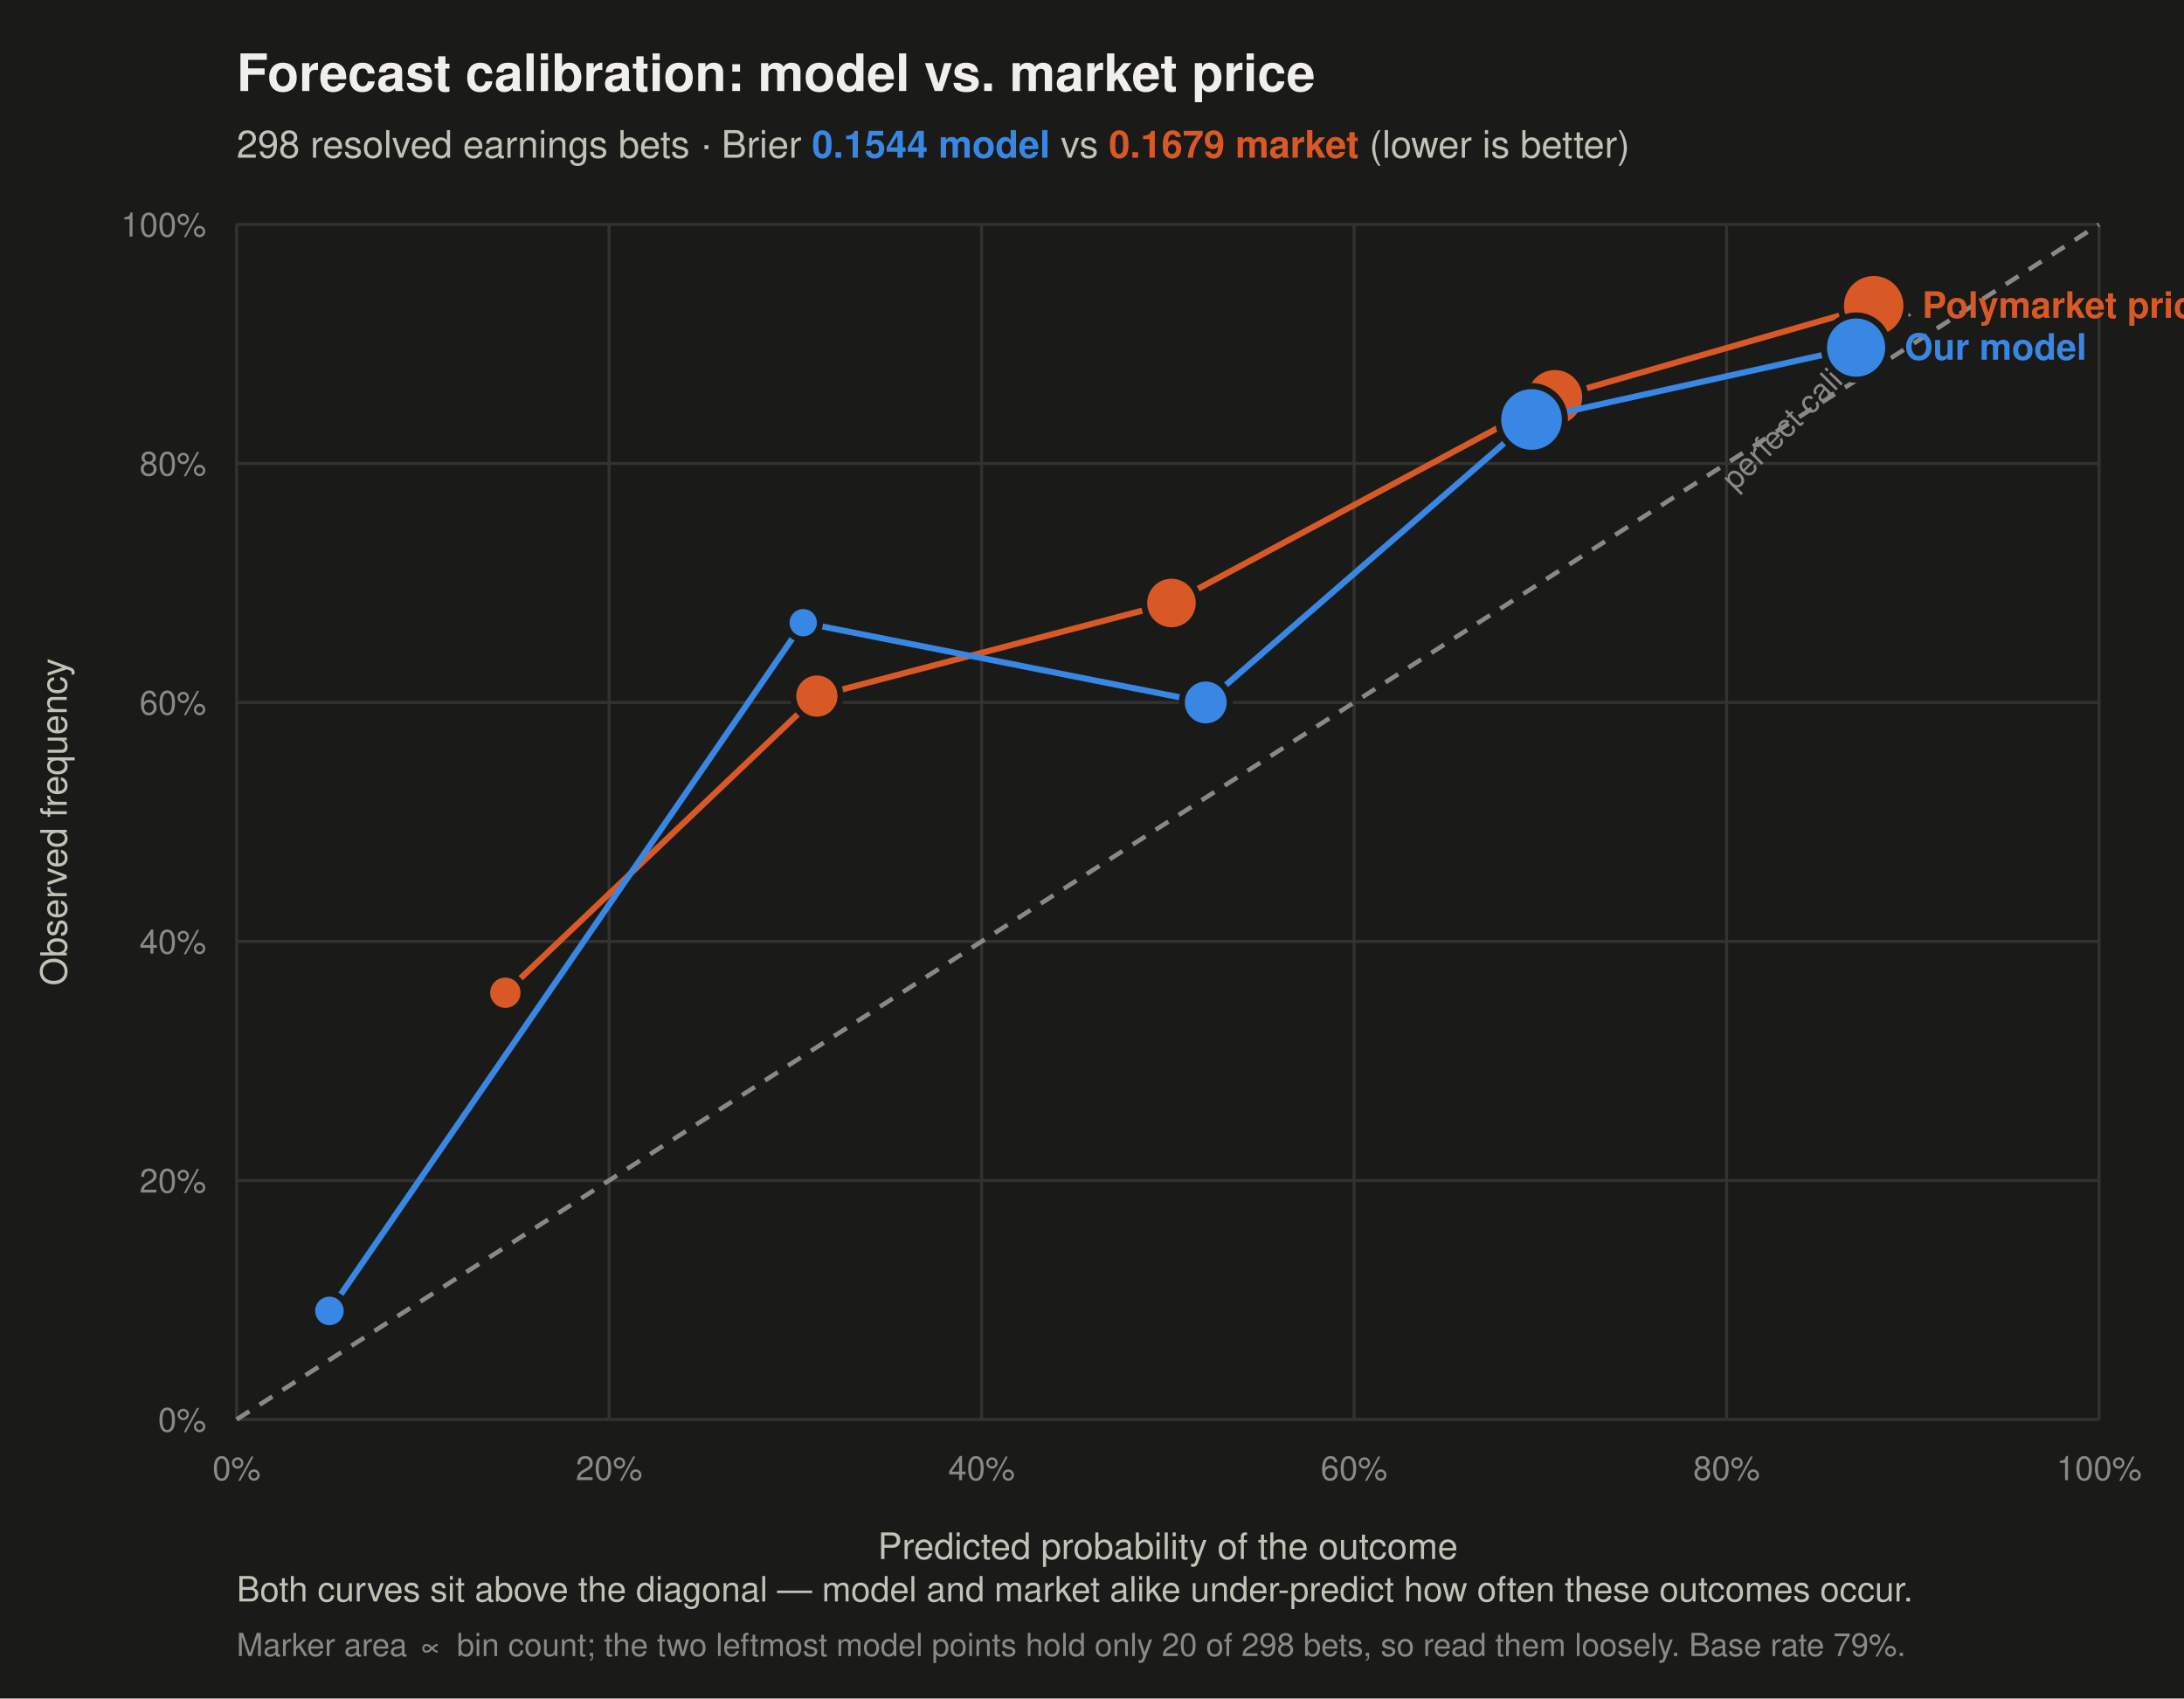
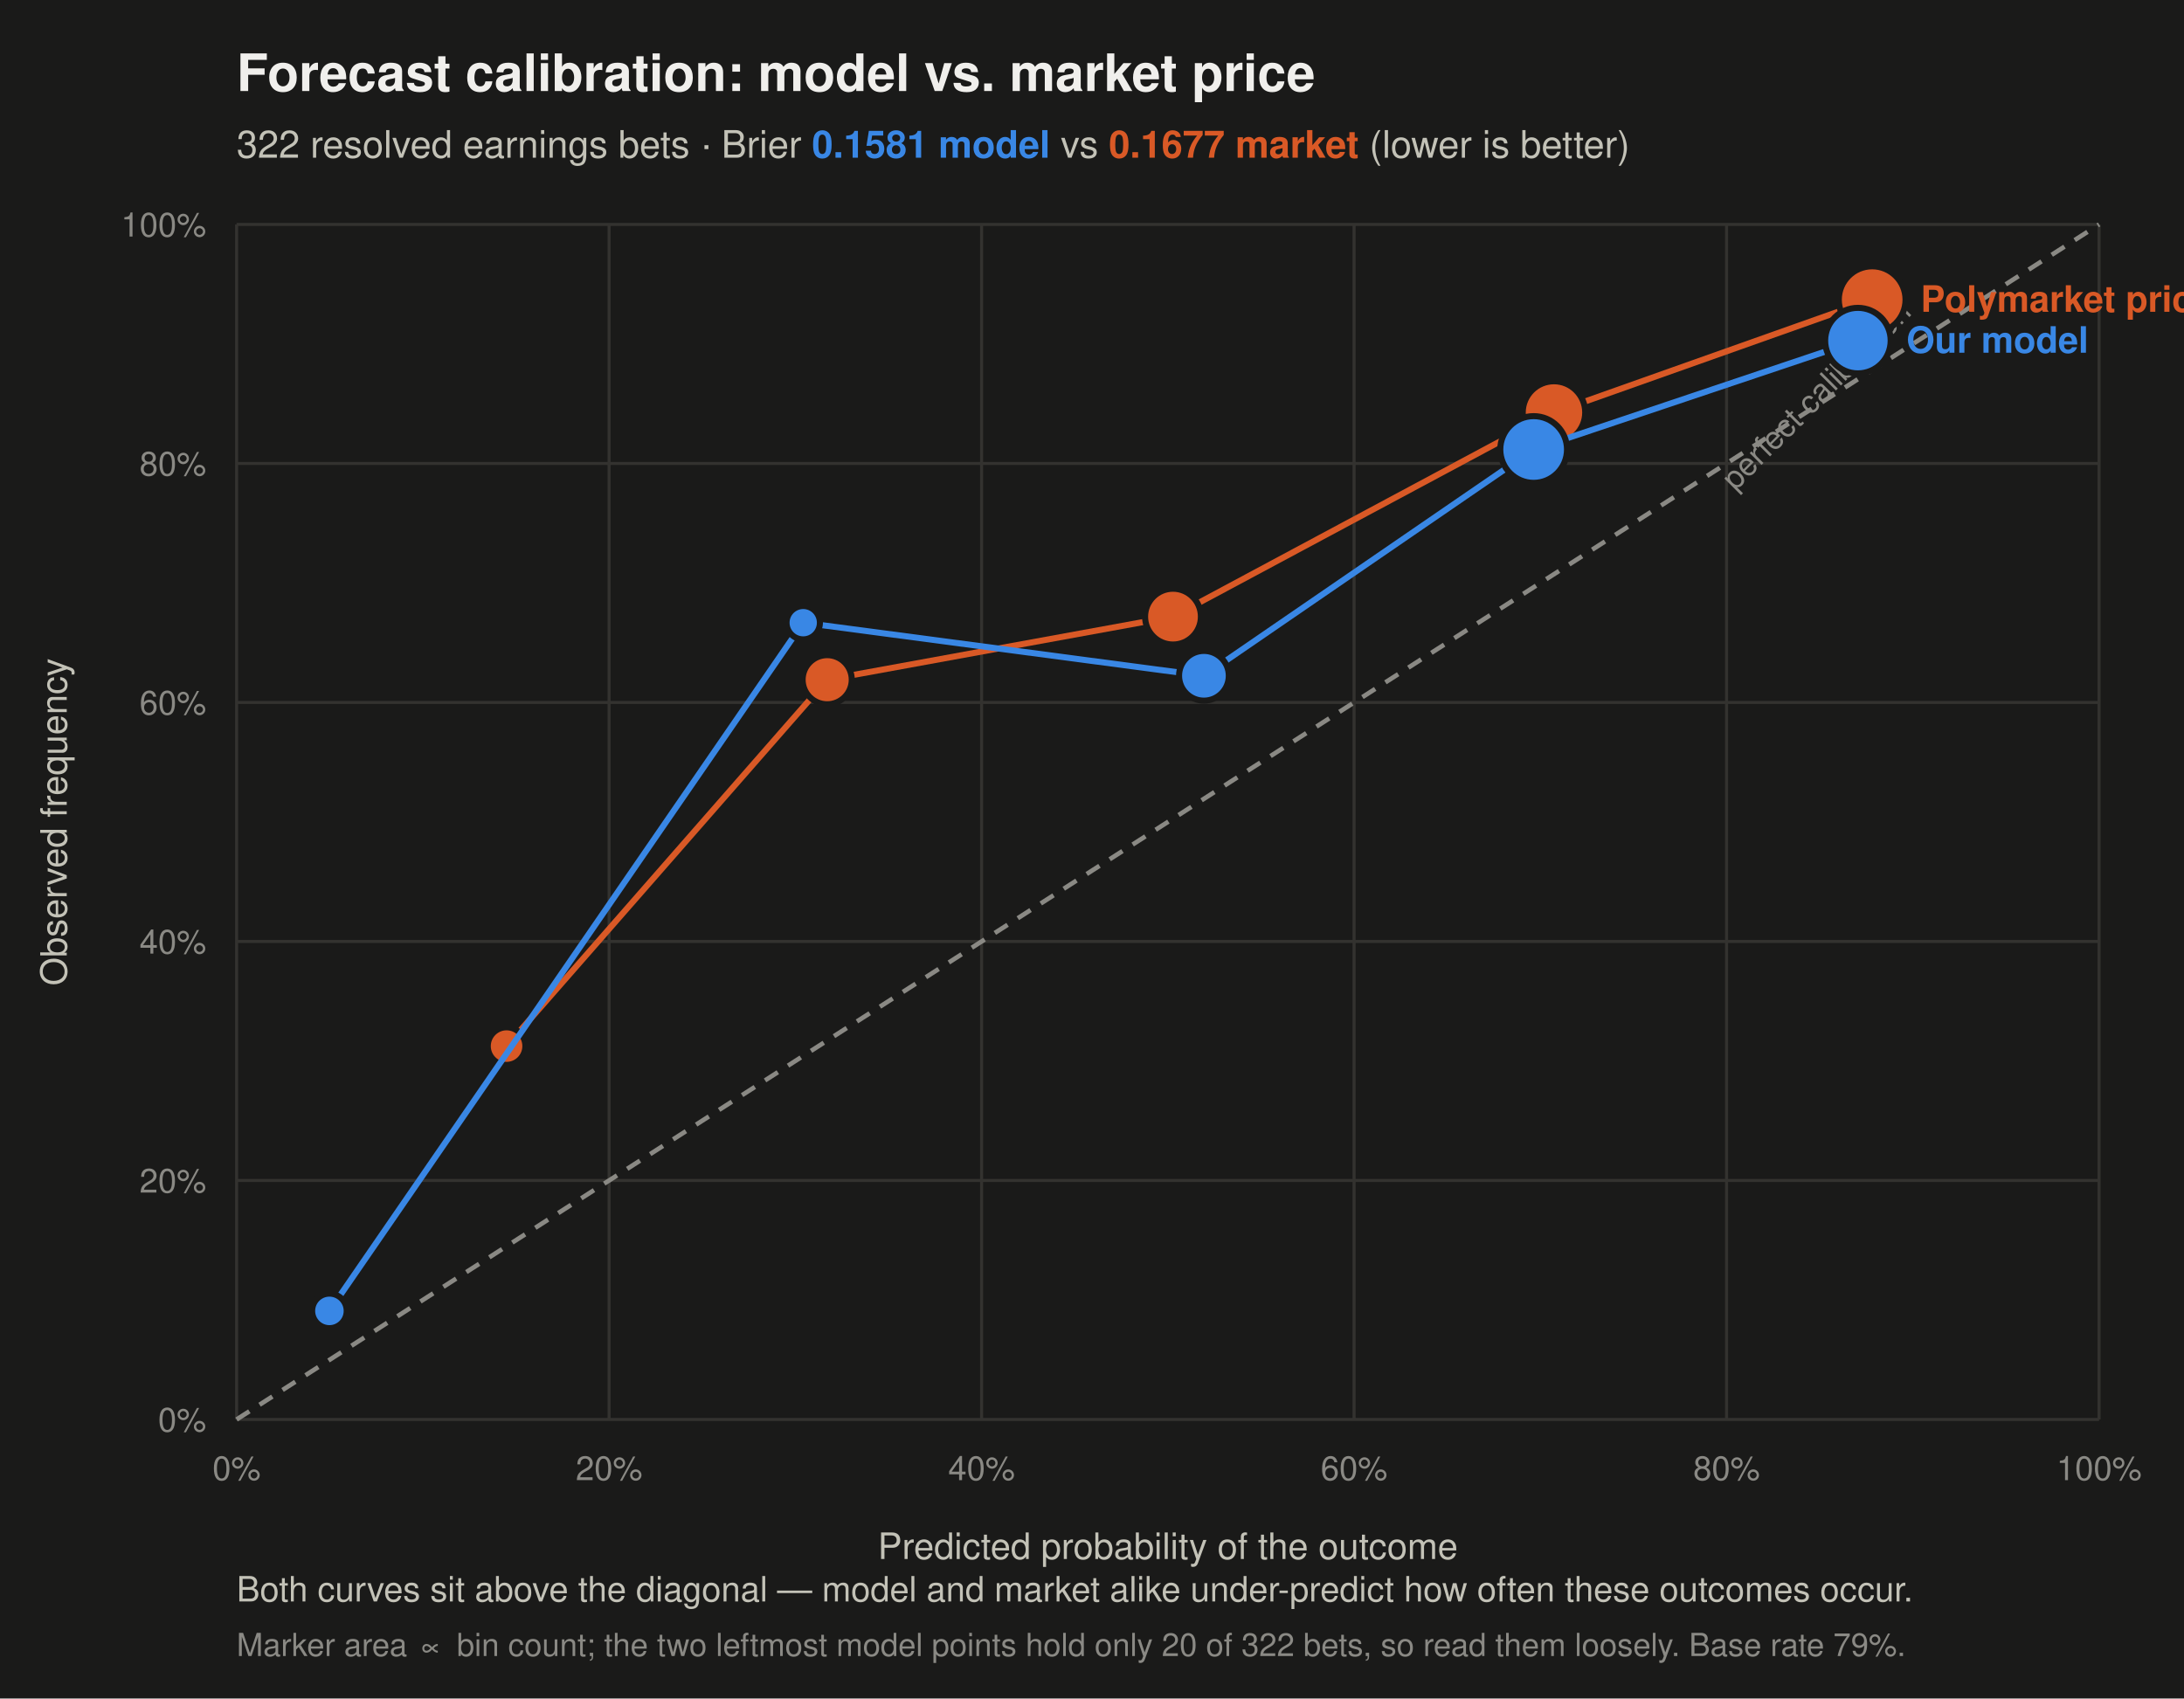
<svg xmlns="http://www.w3.org/2000/svg" width="720" height="560" viewBox="0 0 720 560" font-family="-apple-system,BlinkMacSystemFont,'Segoe UI',Helvetica,Arial,sans-serif">
  <rect width="720" height="560" fill="#1a1a19" />
  <text x="78" y="30" fill="#f0efec" font-size="17" font-weight="600">Forecast calibration: model vs. market price</text>
-   <text x="78" y="52" fill="#c3c2b7" font-size="12.5">298 resolved earnings bets · Brier <tspan fill="#3987e5" font-weight="600">0.1544 model</tspan> vs <tspan fill="#d95926" font-weight="600">0.1679 market</tspan> (lower is better)</text>
+   <text x="78" y="52" fill="#c3c2b7" font-size="12.5">322 resolved earnings bets · Brier <tspan fill="#3987e5" font-weight="600">0.1581 model</tspan> vs <tspan fill="#d95926" font-weight="600">0.1677 market</tspan> (lower is better)</text>
  <line x1="78" y1="468.0" x2="692" y2="468.0" stroke="#33322f" stroke-width="1" />
  <line x1="78.0" y1="74" x2="78.0" y2="468" stroke="#33322f" stroke-width="1" />
  <text x="68" y="472.0" fill="#8a8984" font-size="11" text-anchor="end">0%</text>
  <text x="78.0" y="488" fill="#8a8984" font-size="11" text-anchor="middle">0%</text>
  <line x1="78" y1="389.2" x2="692" y2="389.2" stroke="#33322f" stroke-width="1" />
  <line x1="200.8" y1="74" x2="200.8" y2="468" stroke="#33322f" stroke-width="1" />
  <text x="68" y="393.2" fill="#8a8984" font-size="11" text-anchor="end">20%</text>
  <text x="200.8" y="488" fill="#8a8984" font-size="11" text-anchor="middle">20%</text>
  <line x1="78" y1="310.4" x2="692" y2="310.4" stroke="#33322f" stroke-width="1" />
  <line x1="323.6" y1="74" x2="323.6" y2="468" stroke="#33322f" stroke-width="1" />
  <text x="68" y="314.4" fill="#8a8984" font-size="11" text-anchor="end">40%</text>
  <text x="323.6" y="488" fill="#8a8984" font-size="11" text-anchor="middle">40%</text>
  <line x1="78" y1="231.6" x2="692" y2="231.6" stroke="#33322f" stroke-width="1" />
  <line x1="446.4" y1="74" x2="446.4" y2="468" stroke="#33322f" stroke-width="1" />
  <text x="68" y="235.6" fill="#8a8984" font-size="11" text-anchor="end">60%</text>
  <text x="446.4" y="488" fill="#8a8984" font-size="11" text-anchor="middle">60%</text>
  <line x1="78" y1="152.8" x2="692" y2="152.8" stroke="#33322f" stroke-width="1" />
  <line x1="569.2" y1="74" x2="569.2" y2="468" stroke="#33322f" stroke-width="1" />
  <text x="68" y="156.8" fill="#8a8984" font-size="11" text-anchor="end">80%</text>
  <text x="569.2" y="488" fill="#8a8984" font-size="11" text-anchor="middle">80%</text>
  <line x1="78" y1="74.0" x2="692" y2="74.0" stroke="#33322f" stroke-width="1" />
  <line x1="692.0" y1="74" x2="692.0" y2="468" stroke="#33322f" stroke-width="1" />
  <text x="68" y="78.0" fill="#8a8984" font-size="11" text-anchor="end">100%</text>
  <text x="692.0" y="488" fill="#8a8984" font-size="11" text-anchor="middle">100%</text>
  <line x1="78.0" y1="468.0" x2="692.0" y2="74.0" stroke="#8a8984" stroke-width="1.5" stroke-dasharray="5 4" />
  <text x="630.6" y="103.4" fill="#8a8984" font-size="10.5" text-anchor="end" transform="rotate(-45 630.6 103.4)">perfect calibration</text>
-   <path d="M166.6,327.3 L269.3,229.5 L386.2,198.8 L512.6,131.0 L617.7,100.8" fill="none" stroke="#d95926" stroke-width="2" stroke-linejoin="round" />
-   <circle cx="166.6" cy="327.3" r="6.0" fill="#d95926" stroke="#1a1a19" stroke-width="2" />
-   <circle cx="269.3" cy="229.5" r="7.8" fill="#d95926" stroke="#1a1a19" stroke-width="2" />
-   <circle cx="386.2" cy="198.8" r="9.0" fill="#d95926" stroke="#1a1a19" stroke-width="2" />
-   <circle cx="512.6" cy="131.0" r="10.0" fill="#d95926" stroke="#1a1a19" stroke-width="2" />
-   <circle cx="617.7" cy="100.8" r="10.8" fill="#d95926" stroke="#1a1a19" stroke-width="2" />
-   <text x="633.7" y="104.8" fill="#d95926" font-size="12" font-weight="600">Polymarket price</text>
-   <path d="M108.6,432.2 L264.8,205.3 L397.5,231.6 L504.9,138.3 L611.9,114.6" fill="none" stroke="#3987e5" stroke-width="2" stroke-linejoin="round" />
+   <path d="M167.0,344.9 L272.7,224.1 L386.7,203.3 L512.3,136.0 L617.2,98.8" fill="none" stroke="#d95926" stroke-width="2" stroke-linejoin="round" />
+   <circle cx="167.0" cy="344.9" r="6.2" fill="#d95926" stroke="#1a1a19" stroke-width="2" />
+   <circle cx="272.7" cy="224.1" r="8.1" fill="#d95926" stroke="#1a1a19" stroke-width="2" />
+   <circle cx="386.7" cy="203.3" r="9.2" fill="#d95926" stroke="#1a1a19" stroke-width="2" />
+   <circle cx="512.3" cy="136.0" r="10.3" fill="#d95926" stroke="#1a1a19" stroke-width="2" />
+   <circle cx="617.2" cy="98.8" r="11.0" fill="#d95926" stroke="#1a1a19" stroke-width="2" />
+   <text x="633.2" y="102.8" fill="#d95926" font-size="12" font-weight="600">Polymarket price</text>
+   <path d="M108.6,432.2 L264.8,205.3 L396.9,222.8 L505.6,148.2 L612.5,112.3" fill="none" stroke="#3987e5" stroke-width="2" stroke-linejoin="round" />
  <circle cx="108.6" cy="432.2" r="5.7" fill="#3987e5" stroke="#1a1a19" stroke-width="2" />
  <circle cx="264.8" cy="205.3" r="5.5" fill="#3987e5" stroke="#1a1a19" stroke-width="2" />
-   <circle cx="397.5" cy="231.6" r="7.9" fill="#3987e5" stroke="#1a1a19" stroke-width="2" />
-   <circle cx="504.9" cy="138.3" r="11.0" fill="#3987e5" stroke="#1a1a19" stroke-width="2" />
-   <circle cx="611.9" cy="114.6" r="10.6" fill="#3987e5" stroke="#1a1a19" stroke-width="2" />
-   <text x="627.9" y="118.6" fill="#3987e5" font-size="12" font-weight="600">Our model</text>
+   <circle cx="396.9" cy="222.8" r="8.2" fill="#3987e5" stroke="#1a1a19" stroke-width="2" />
+   <circle cx="505.6" cy="148.2" r="11.0" fill="#3987e5" stroke="#1a1a19" stroke-width="2" />
+   <circle cx="612.5" cy="112.3" r="10.8" fill="#3987e5" stroke="#1a1a19" stroke-width="2" />
+   <text x="628.5" y="116.3" fill="#3987e5" font-size="12" font-weight="600">Our model</text>
  <text x="385" y="514" fill="#c3c2b7" font-size="12" text-anchor="middle">Predicted probability of the outcome</text>
  <text x="22" y="271" fill="#c3c2b7" font-size="12" text-anchor="middle" transform="rotate(-90 22 271)">Observed frequency</text>
  <text x="78" y="528" fill="#c3c2b7" font-size="11.5">Both curves sit above the diagonal — model and market alike under-predict how often these outcomes occur.</text>
-   <text x="78" y="546" fill="#8a8984" font-size="10.5">Marker area ∝ bin count; the two leftmost model points hold only 20 of 298 bets, so read them loosely. Base rate 79%.</text>
+   <text x="78" y="546" fill="#8a8984" font-size="10.5">Marker area ∝ bin count; the two leftmost model points hold only 20 of 322 bets, so read them loosely. Base rate 79%.</text>
</svg>
